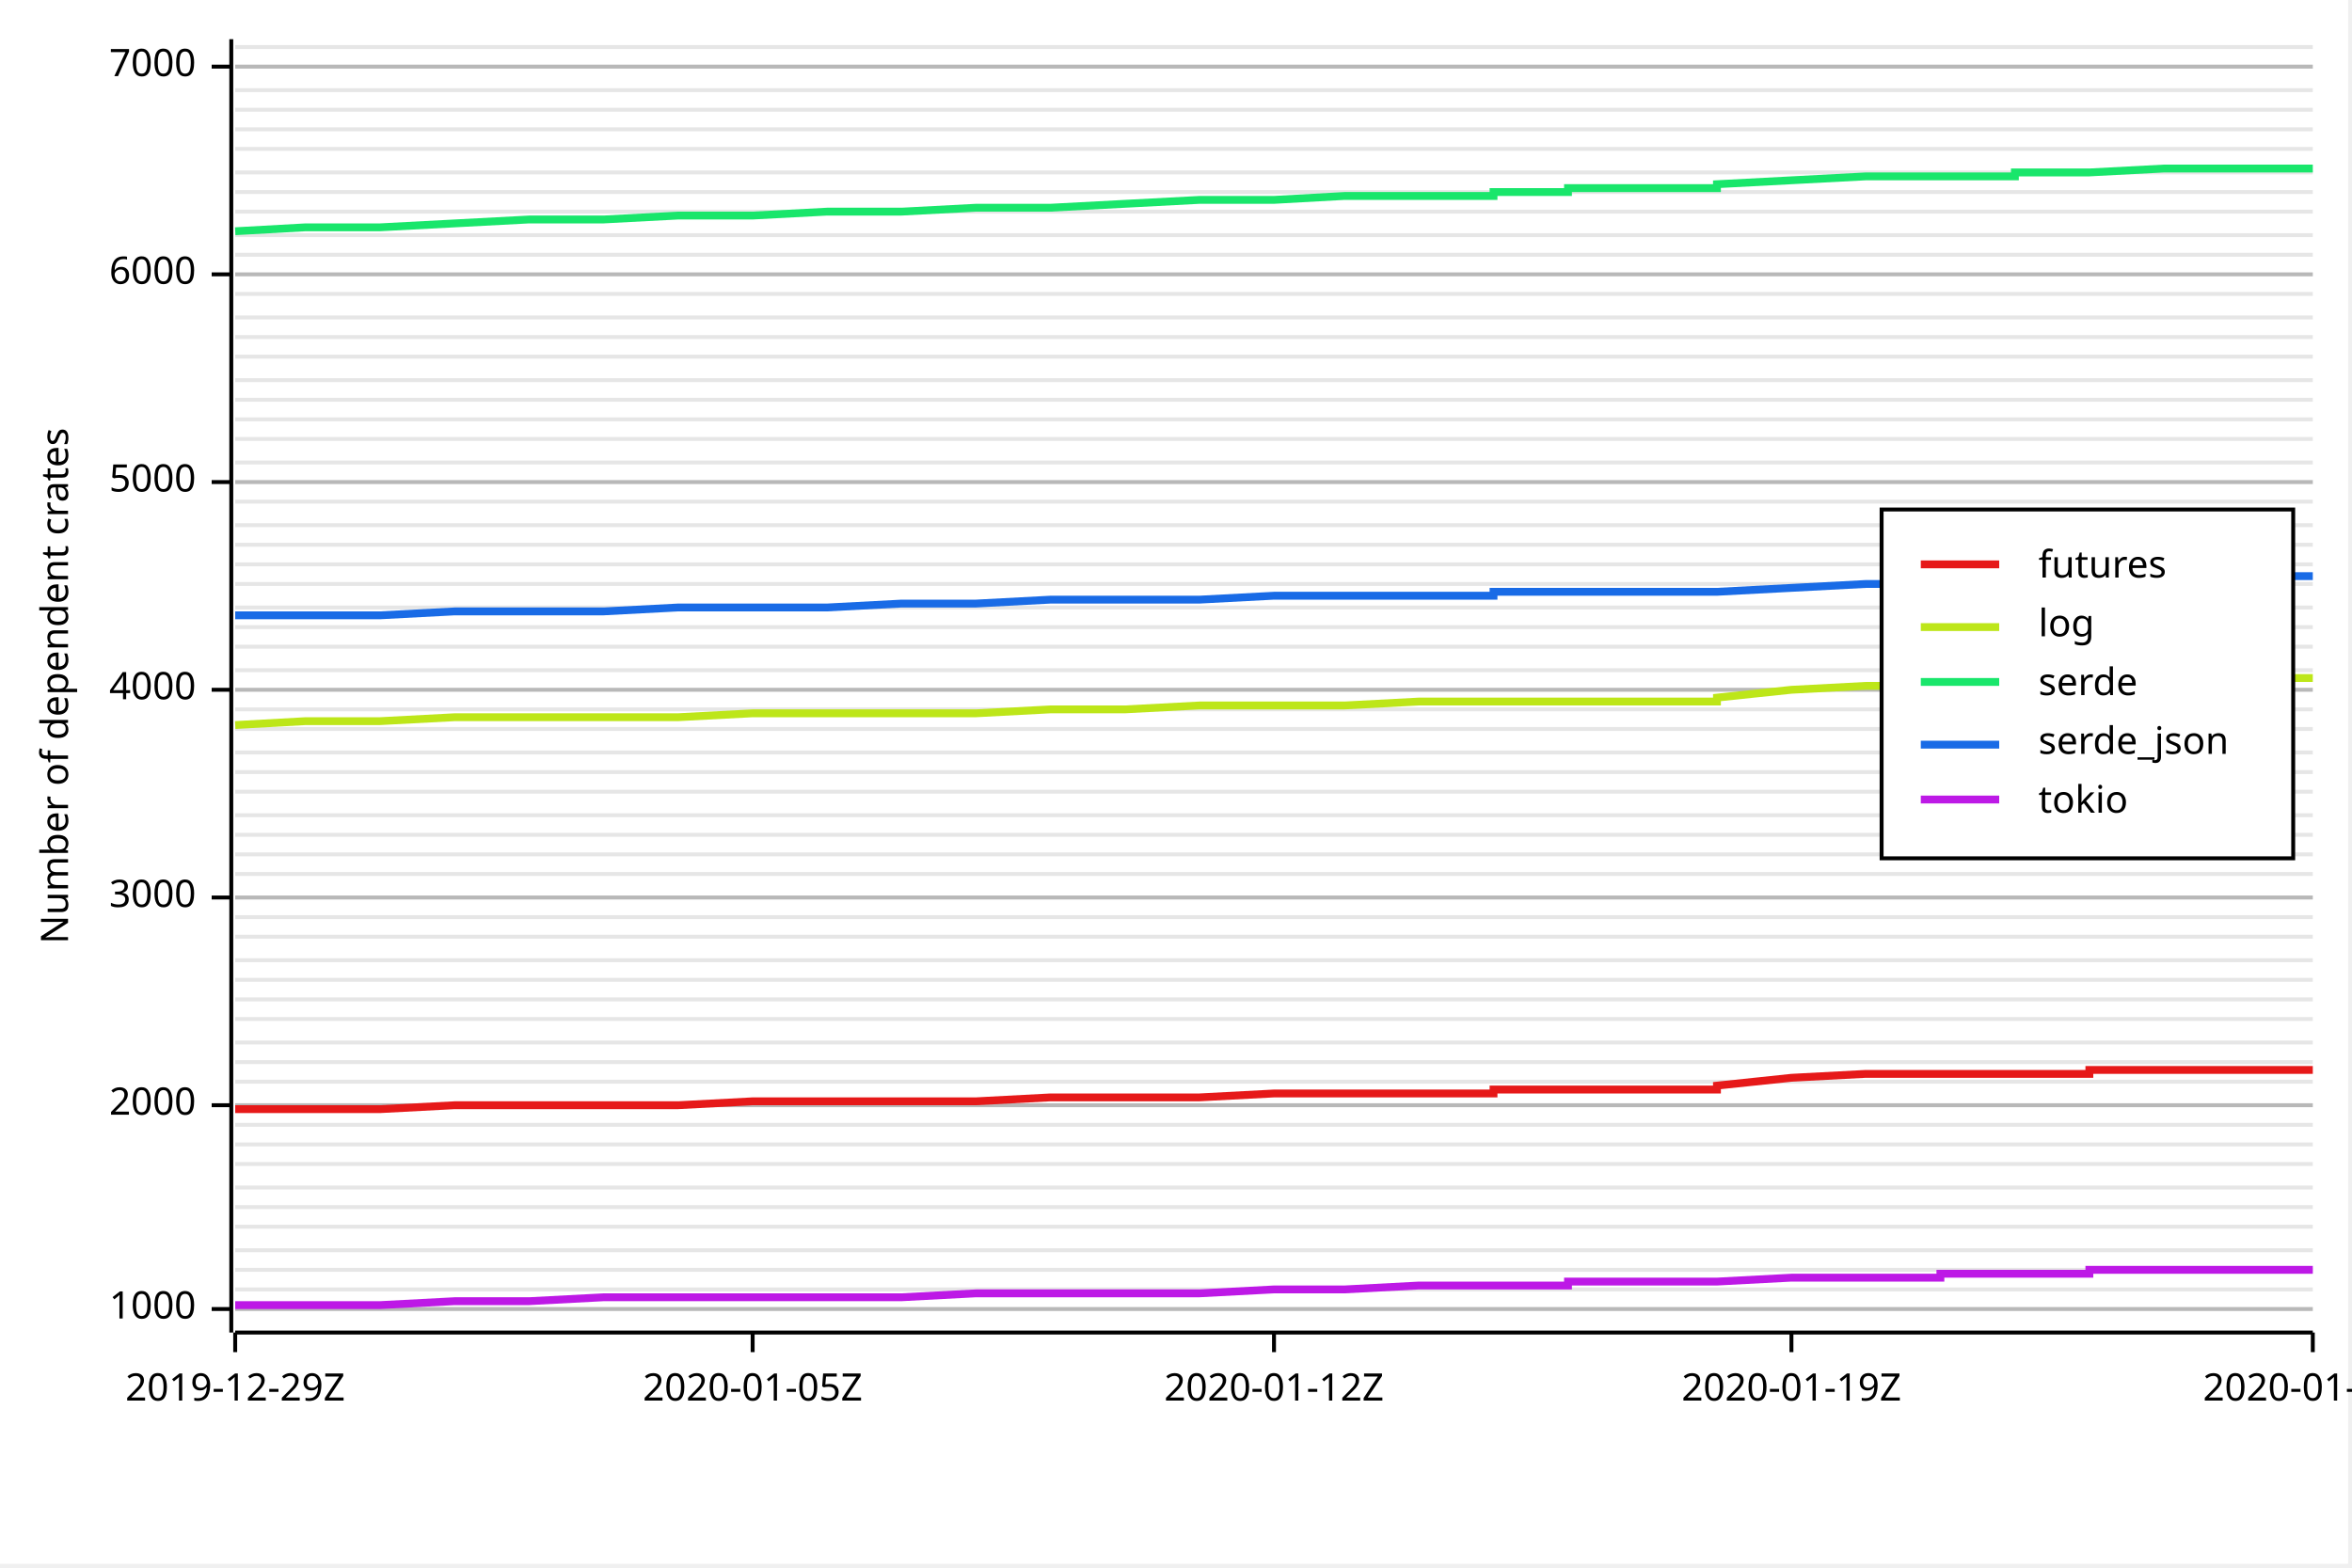
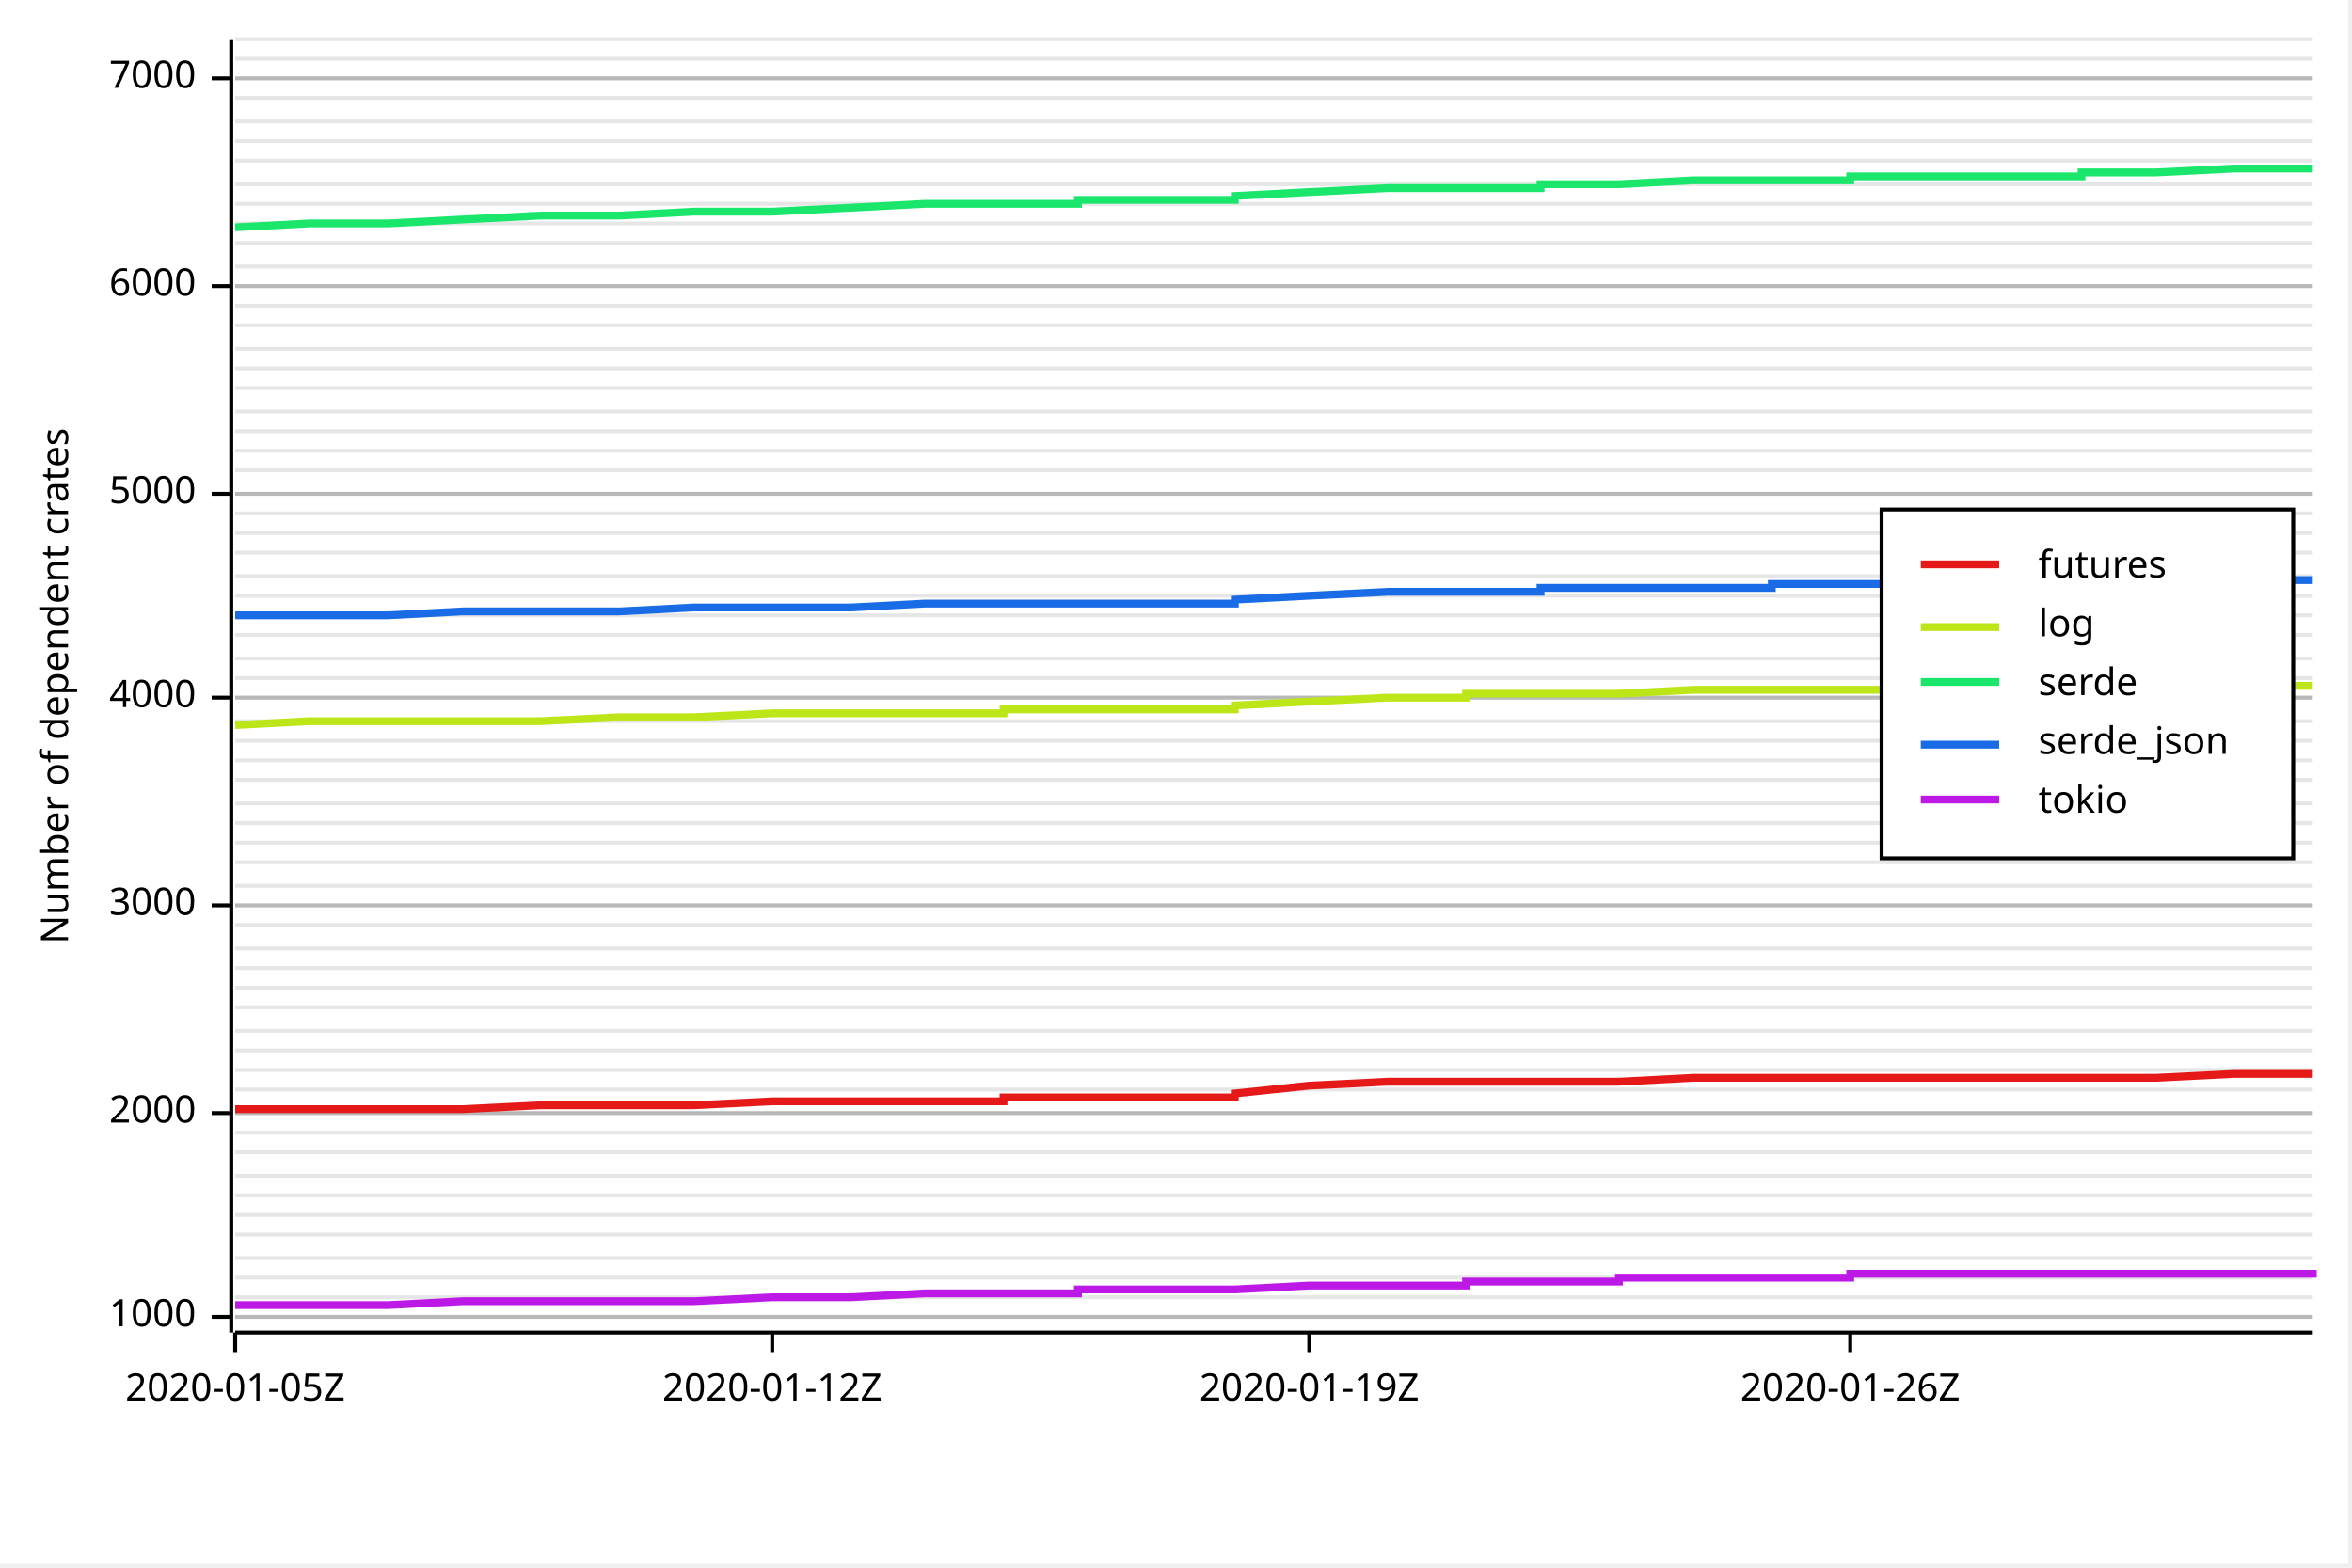
<svg xmlns="http://www.w3.org/2000/svg" width="600" height="400">
  <rect x="0" y="0" width="599" height="399" opacity="1" fill="#FFFFFF" stroke="none" />
-   <line opacity="0.1" stroke="#000000" stroke-width="1" x1="60" y1="334" x2="590" y2="334" />
-   <line opacity="0.1" stroke="#000000" stroke-width="1" x1="60" y1="329" x2="590" y2="329" />
-   <line opacity="0.1" stroke="#000000" stroke-width="1" x1="60" y1="324" x2="590" y2="324" />
-   <line opacity="0.1" stroke="#000000" stroke-width="1" x1="60" y1="319" x2="590" y2="319" />
-   <line opacity="0.1" stroke="#000000" stroke-width="1" x1="60" y1="313" x2="590" y2="313" />
-   <line opacity="0.1" stroke="#000000" stroke-width="1" x1="60" y1="308" x2="590" y2="308" />
-   <line opacity="0.1" stroke="#000000" stroke-width="1" x1="60" y1="303" x2="590" y2="303" />
-   <line opacity="0.1" stroke="#000000" stroke-width="1" x1="60" y1="297" x2="590" y2="297" />
-   <line opacity="0.1" stroke="#000000" stroke-width="1" x1="60" y1="292" x2="590" y2="292" />
-   <line opacity="0.1" stroke="#000000" stroke-width="1" x1="60" y1="287" x2="590" y2="287" />
-   <line opacity="0.1" stroke="#000000" stroke-width="1" x1="60" y1="282" x2="590" y2="282" />
-   <line opacity="0.1" stroke="#000000" stroke-width="1" x1="60" y1="276" x2="590" y2="276" />
-   <line opacity="0.1" stroke="#000000" stroke-width="1" x1="60" y1="271" x2="590" y2="271" />
-   <line opacity="0.1" stroke="#000000" stroke-width="1" x1="60" y1="266" x2="590" y2="266" />
-   <line opacity="0.1" stroke="#000000" stroke-width="1" x1="60" y1="260" x2="590" y2="260" />
-   <line opacity="0.1" stroke="#000000" stroke-width="1" x1="60" y1="255" x2="590" y2="255" />
-   <line opacity="0.1" stroke="#000000" stroke-width="1" x1="60" y1="250" x2="590" y2="250" />
-   <line opacity="0.1" stroke="#000000" stroke-width="1" x1="60" y1="245" x2="590" y2="245" />
-   <line opacity="0.1" stroke="#000000" stroke-width="1" x1="60" y1="239" x2="590" y2="239" />
-   <line opacity="0.1" stroke="#000000" stroke-width="1" x1="60" y1="234" x2="590" y2="234" />
-   <line opacity="0.1" stroke="#000000" stroke-width="1" x1="60" y1="229" x2="590" y2="229" />
-   <line opacity="0.1" stroke="#000000" stroke-width="1" x1="60" y1="223" x2="590" y2="223" />
-   <line opacity="0.1" stroke="#000000" stroke-width="1" x1="60" y1="218" x2="590" y2="218" />
-   <line opacity="0.1" stroke="#000000" stroke-width="1" x1="60" y1="213" x2="590" y2="213" />
-   <line opacity="0.1" stroke="#000000" stroke-width="1" x1="60" y1="208" x2="590" y2="208" />
-   <line opacity="0.1" stroke="#000000" stroke-width="1" x1="60" y1="202" x2="590" y2="202" />
-   <line opacity="0.1" stroke="#000000" stroke-width="1" x1="60" y1="197" x2="590" y2="197" />
-   <line opacity="0.1" stroke="#000000" stroke-width="1" x1="60" y1="192" x2="590" y2="192" />
-   <line opacity="0.1" stroke="#000000" stroke-width="1" x1="60" y1="186" x2="590" y2="186" />
-   <line opacity="0.1" stroke="#000000" stroke-width="1" x1="60" y1="181" x2="590" y2="181" />
-   <line opacity="0.1" stroke="#000000" stroke-width="1" x1="60" y1="176" x2="590" y2="176" />
-   <line opacity="0.1" stroke="#000000" stroke-width="1" x1="60" y1="171" x2="590" y2="171" />
-   <line opacity="0.1" stroke="#000000" stroke-width="1" x1="60" y1="165" x2="590" y2="165" />
-   <line opacity="0.1" stroke="#000000" stroke-width="1" x1="60" y1="160" x2="590" y2="160" />
-   <line opacity="0.1" stroke="#000000" stroke-width="1" x1="60" y1="155" x2="590" y2="155" />
-   <line opacity="0.1" stroke="#000000" stroke-width="1" x1="60" y1="149" x2="590" y2="149" />
-   <line opacity="0.1" stroke="#000000" stroke-width="1" x1="60" y1="144" x2="590" y2="144" />
-   <line opacity="0.1" stroke="#000000" stroke-width="1" x1="60" y1="139" x2="590" y2="139" />
-   <line opacity="0.1" stroke="#000000" stroke-width="1" x1="60" y1="134" x2="590" y2="134" />
-   <line opacity="0.1" stroke="#000000" stroke-width="1" x1="60" y1="128" x2="590" y2="128" />
-   <line opacity="0.1" stroke="#000000" stroke-width="1" x1="60" y1="123" x2="590" y2="123" />
-   <line opacity="0.1" stroke="#000000" stroke-width="1" x1="60" y1="118" x2="590" y2="118" />
-   <line opacity="0.1" stroke="#000000" stroke-width="1" x1="60" y1="112" x2="590" y2="112" />
-   <line opacity="0.1" stroke="#000000" stroke-width="1" x1="60" y1="107" x2="590" y2="107" />
-   <line opacity="0.1" stroke="#000000" stroke-width="1" x1="60" y1="102" x2="590" y2="102" />
-   <line opacity="0.1" stroke="#000000" stroke-width="1" x1="60" y1="97" x2="590" y2="97" />
-   <line opacity="0.1" stroke="#000000" stroke-width="1" x1="60" y1="91" x2="590" y2="91" />
-   <line opacity="0.1" stroke="#000000" stroke-width="1" x1="60" y1="86" x2="590" y2="86" />
-   <line opacity="0.1" stroke="#000000" stroke-width="1" x1="60" y1="81" x2="590" y2="81" />
-   <line opacity="0.1" stroke="#000000" stroke-width="1" x1="60" y1="75" x2="590" y2="75" />
-   <line opacity="0.1" stroke="#000000" stroke-width="1" x1="60" y1="70" x2="590" y2="70" />
-   <line opacity="0.1" stroke="#000000" stroke-width="1" x1="60" y1="65" x2="590" y2="65" />
-   <line opacity="0.1" stroke="#000000" stroke-width="1" x1="60" y1="60" x2="590" y2="60" />
-   <line opacity="0.1" stroke="#000000" stroke-width="1" x1="60" y1="54" x2="590" y2="54" />
-   <line opacity="0.1" stroke="#000000" stroke-width="1" x1="60" y1="49" x2="590" y2="49" />
-   <line opacity="0.1" stroke="#000000" stroke-width="1" x1="60" y1="44" x2="590" y2="44" />
-   <line opacity="0.1" stroke="#000000" stroke-width="1" x1="60" y1="38" x2="590" y2="38" />
-   <line opacity="0.1" stroke="#000000" stroke-width="1" x1="60" y1="33" x2="590" y2="33" />
-   <line opacity="0.1" stroke="#000000" stroke-width="1" x1="60" y1="28" x2="590" y2="28" />
-   <line opacity="0.1" stroke="#000000" stroke-width="1" x1="60" y1="23" x2="590" y2="23" />
-   <line opacity="0.1" stroke="#000000" stroke-width="1" x1="60" y1="17" x2="590" y2="17" />
-   <line opacity="0.1" stroke="#000000" stroke-width="1" x1="60" y1="12" x2="590" y2="12" />
+   <line opacity="0.1" stroke="#000000" stroke-width="1" x1="60" y1="336" x2="590" y2="336" />
+   <line opacity="0.1" stroke="#000000" stroke-width="1" x1="60" y1="331" x2="590" y2="331" />
+   <line opacity="0.1" stroke="#000000" stroke-width="1" x1="60" y1="326" x2="590" y2="326" />
+   <line opacity="0.1" stroke="#000000" stroke-width="1" x1="60" y1="321" x2="590" y2="321" />
+   <line opacity="0.1" stroke="#000000" stroke-width="1" x1="60" y1="315" x2="590" y2="315" />
+   <line opacity="0.1" stroke="#000000" stroke-width="1" x1="60" y1="310" x2="590" y2="310" />
+   <line opacity="0.1" stroke="#000000" stroke-width="1" x1="60" y1="305" x2="590" y2="305" />
+   <line opacity="0.1" stroke="#000000" stroke-width="1" x1="60" y1="300" x2="590" y2="300" />
+   <line opacity="0.1" stroke="#000000" stroke-width="1" x1="60" y1="294" x2="590" y2="294" />
+   <line opacity="0.1" stroke="#000000" stroke-width="1" x1="60" y1="289" x2="590" y2="289" />
+   <line opacity="0.1" stroke="#000000" stroke-width="1" x1="60" y1="284" x2="590" y2="284" />
+   <line opacity="0.1" stroke="#000000" stroke-width="1" x1="60" y1="278" x2="590" y2="278" />
+   <line opacity="0.1" stroke="#000000" stroke-width="1" x1="60" y1="273" x2="590" y2="273" />
+   <line opacity="0.1" stroke="#000000" stroke-width="1" x1="60" y1="268" x2="590" y2="268" />
+   <line opacity="0.1" stroke="#000000" stroke-width="1" x1="60" y1="263" x2="590" y2="263" />
+   <line opacity="0.1" stroke="#000000" stroke-width="1" x1="60" y1="257" x2="590" y2="257" />
+   <line opacity="0.1" stroke="#000000" stroke-width="1" x1="60" y1="252" x2="590" y2="252" />
+   <line opacity="0.1" stroke="#000000" stroke-width="1" x1="60" y1="247" x2="590" y2="247" />
+   <line opacity="0.1" stroke="#000000" stroke-width="1" x1="60" y1="242" x2="590" y2="242" />
+   <line opacity="0.1" stroke="#000000" stroke-width="1" x1="60" y1="236" x2="590" y2="236" />
+   <line opacity="0.1" stroke="#000000" stroke-width="1" x1="60" y1="231" x2="590" y2="231" />
+   <line opacity="0.1" stroke="#000000" stroke-width="1" x1="60" y1="226" x2="590" y2="226" />
+   <line opacity="0.1" stroke="#000000" stroke-width="1" x1="60" y1="220" x2="590" y2="220" />
+   <line opacity="0.1" stroke="#000000" stroke-width="1" x1="60" y1="215" x2="590" y2="215" />
+   <line opacity="0.1" stroke="#000000" stroke-width="1" x1="60" y1="210" x2="590" y2="210" />
+   <line opacity="0.1" stroke="#000000" stroke-width="1" x1="60" y1="205" x2="590" y2="205" />
+   <line opacity="0.1" stroke="#000000" stroke-width="1" x1="60" y1="199" x2="590" y2="199" />
+   <line opacity="0.1" stroke="#000000" stroke-width="1" x1="60" y1="194" x2="590" y2="194" />
+   <line opacity="0.1" stroke="#000000" stroke-width="1" x1="60" y1="189" x2="590" y2="189" />
+   <line opacity="0.1" stroke="#000000" stroke-width="1" x1="60" y1="184" x2="590" y2="184" />
+   <line opacity="0.1" stroke="#000000" stroke-width="1" x1="60" y1="178" x2="590" y2="178" />
+   <line opacity="0.1" stroke="#000000" stroke-width="1" x1="60" y1="173" x2="590" y2="173" />
+   <line opacity="0.1" stroke="#000000" stroke-width="1" x1="60" y1="168" x2="590" y2="168" />
+   <line opacity="0.1" stroke="#000000" stroke-width="1" x1="60" y1="162" x2="590" y2="162" />
+   <line opacity="0.1" stroke="#000000" stroke-width="1" x1="60" y1="157" x2="590" y2="157" />
+   <line opacity="0.1" stroke="#000000" stroke-width="1" x1="60" y1="152" x2="590" y2="152" />
+   <line opacity="0.1" stroke="#000000" stroke-width="1" x1="60" y1="147" x2="590" y2="147" />
+   <line opacity="0.1" stroke="#000000" stroke-width="1" x1="60" y1="141" x2="590" y2="141" />
+   <line opacity="0.1" stroke="#000000" stroke-width="1" x1="60" y1="136" x2="590" y2="136" />
+   <line opacity="0.1" stroke="#000000" stroke-width="1" x1="60" y1="131" x2="590" y2="131" />
+   <line opacity="0.1" stroke="#000000" stroke-width="1" x1="60" y1="126" x2="590" y2="126" />
+   <line opacity="0.1" stroke="#000000" stroke-width="1" x1="60" y1="120" x2="590" y2="120" />
+   <line opacity="0.1" stroke="#000000" stroke-width="1" x1="60" y1="115" x2="590" y2="115" />
+   <line opacity="0.1" stroke="#000000" stroke-width="1" x1="60" y1="110" x2="590" y2="110" />
+   <line opacity="0.1" stroke="#000000" stroke-width="1" x1="60" y1="105" x2="590" y2="105" />
+   <line opacity="0.1" stroke="#000000" stroke-width="1" x1="60" y1="99" x2="590" y2="99" />
+   <line opacity="0.1" stroke="#000000" stroke-width="1" x1="60" y1="94" x2="590" y2="94" />
+   <line opacity="0.1" stroke="#000000" stroke-width="1" x1="60" y1="89" x2="590" y2="89" />
+   <line opacity="0.1" stroke="#000000" stroke-width="1" x1="60" y1="83" x2="590" y2="83" />
+   <line opacity="0.1" stroke="#000000" stroke-width="1" x1="60" y1="78" x2="590" y2="78" />
+   <line opacity="0.1" stroke="#000000" stroke-width="1" x1="60" y1="73" x2="590" y2="73" />
+   <line opacity="0.1" stroke="#000000" stroke-width="1" x1="60" y1="68" x2="590" y2="68" />
+   <line opacity="0.1" stroke="#000000" stroke-width="1" x1="60" y1="62" x2="590" y2="62" />
+   <line opacity="0.1" stroke="#000000" stroke-width="1" x1="60" y1="57" x2="590" y2="57" />
+   <line opacity="0.1" stroke="#000000" stroke-width="1" x1="60" y1="52" x2="590" y2="52" />
+   <line opacity="0.1" stroke="#000000" stroke-width="1" x1="60" y1="47" x2="590" y2="47" />
+   <line opacity="0.1" stroke="#000000" stroke-width="1" x1="60" y1="41" x2="590" y2="41" />
+   <line opacity="0.1" stroke="#000000" stroke-width="1" x1="60" y1="36" x2="590" y2="36" />
+   <line opacity="0.1" stroke="#000000" stroke-width="1" x1="60" y1="31" x2="590" y2="31" />
+   <line opacity="0.1" stroke="#000000" stroke-width="1" x1="60" y1="25" x2="590" y2="25" />
+   <line opacity="0.1" stroke="#000000" stroke-width="1" x1="60" y1="20" x2="590" y2="20" />
+   <line opacity="0.1" stroke="#000000" stroke-width="1" x1="60" y1="15" x2="590" y2="15" />
+   <line opacity="0.1" stroke="#000000" stroke-width="1" x1="60" y1="10" x2="590" y2="10" />
  <text x="10" y="175" dy="0.76em" text-anchor="middle" font-family="sans-serif" font-size="9.677" opacity="1" fill="#000000" transform="rotate(270, 10, 175)">
Number of dependent crates
</text>
-   <line opacity="0.2" stroke="#000000" stroke-width="1" x1="60" y1="334" x2="590" y2="334" />
-   <line opacity="0.2" stroke="#000000" stroke-width="1" x1="60" y1="282" x2="590" y2="282" />
-   <line opacity="0.2" stroke="#000000" stroke-width="1" x1="60" y1="229" x2="590" y2="229" />
-   <line opacity="0.2" stroke="#000000" stroke-width="1" x1="60" y1="176" x2="590" y2="176" />
-   <line opacity="0.2" stroke="#000000" stroke-width="1" x1="60" y1="123" x2="590" y2="123" />
-   <line opacity="0.2" stroke="#000000" stroke-width="1" x1="60" y1="70" x2="590" y2="70" />
-   <line opacity="0.2" stroke="#000000" stroke-width="1" x1="60" y1="17" x2="590" y2="17" />
+   <line opacity="0.2" stroke="#000000" stroke-width="1" x1="60" y1="336" x2="590" y2="336" />
+   <line opacity="0.2" stroke="#000000" stroke-width="1" x1="60" y1="284" x2="590" y2="284" />
+   <line opacity="0.2" stroke="#000000" stroke-width="1" x1="60" y1="231" x2="590" y2="231" />
+   <line opacity="0.2" stroke="#000000" stroke-width="1" x1="60" y1="178" x2="590" y2="178" />
+   <line opacity="0.2" stroke="#000000" stroke-width="1" x1="60" y1="126" x2="590" y2="126" />
+   <line opacity="0.2" stroke="#000000" stroke-width="1" x1="60" y1="73" x2="590" y2="73" />
+   <line opacity="0.2" stroke="#000000" stroke-width="1" x1="60" y1="20" x2="590" y2="20" />
  <polyline fill="none" opacity="1" stroke="#000000" stroke-width="1" points="59,10 59,340 " />
-   <text x="50" y="334" dy="0.5ex" text-anchor="end" font-family="sans-serif" font-size="9.677" opacity="1" fill="#000000">
+   <text x="50" y="336" dy="0.5ex" text-anchor="end" font-family="sans-serif" font-size="9.677" opacity="1" fill="#000000">
1000
</text>
-   <polyline fill="none" opacity="1" stroke="#000000" stroke-width="1" points="54,334 59,334 " />
-   <text x="50" y="282" dy="0.5ex" text-anchor="end" font-family="sans-serif" font-size="9.677" opacity="1" fill="#000000">
+   <polyline fill="none" opacity="1" stroke="#000000" stroke-width="1" points="54,336 59,336 " />
+   <text x="50" y="284" dy="0.5ex" text-anchor="end" font-family="sans-serif" font-size="9.677" opacity="1" fill="#000000">
2000
</text>
-   <polyline fill="none" opacity="1" stroke="#000000" stroke-width="1" points="54,282 59,282 " />
-   <text x="50" y="229" dy="0.5ex" text-anchor="end" font-family="sans-serif" font-size="9.677" opacity="1" fill="#000000">
+   <polyline fill="none" opacity="1" stroke="#000000" stroke-width="1" points="54,284 59,284 " />
+   <text x="50" y="231" dy="0.5ex" text-anchor="end" font-family="sans-serif" font-size="9.677" opacity="1" fill="#000000">
3000
</text>
-   <polyline fill="none" opacity="1" stroke="#000000" stroke-width="1" points="54,229 59,229 " />
-   <text x="50" y="176" dy="0.5ex" text-anchor="end" font-family="sans-serif" font-size="9.677" opacity="1" fill="#000000">
+   <polyline fill="none" opacity="1" stroke="#000000" stroke-width="1" points="54,231 59,231 " />
+   <text x="50" y="178" dy="0.5ex" text-anchor="end" font-family="sans-serif" font-size="9.677" opacity="1" fill="#000000">
4000
</text>
-   <polyline fill="none" opacity="1" stroke="#000000" stroke-width="1" points="54,176 59,176 " />
-   <text x="50" y="123" dy="0.5ex" text-anchor="end" font-family="sans-serif" font-size="9.677" opacity="1" fill="#000000">
+   <polyline fill="none" opacity="1" stroke="#000000" stroke-width="1" points="54,178 59,178 " />
+   <text x="50" y="126" dy="0.5ex" text-anchor="end" font-family="sans-serif" font-size="9.677" opacity="1" fill="#000000">
5000
</text>
-   <polyline fill="none" opacity="1" stroke="#000000" stroke-width="1" points="54,123 59,123 " />
-   <text x="50" y="70" dy="0.5ex" text-anchor="end" font-family="sans-serif" font-size="9.677" opacity="1" fill="#000000">
+   <polyline fill="none" opacity="1" stroke="#000000" stroke-width="1" points="54,126 59,126 " />
+   <text x="50" y="73" dy="0.5ex" text-anchor="end" font-family="sans-serif" font-size="9.677" opacity="1" fill="#000000">
6000
</text>
-   <polyline fill="none" opacity="1" stroke="#000000" stroke-width="1" points="54,70 59,70 " />
-   <text x="50" y="17" dy="0.5ex" text-anchor="end" font-family="sans-serif" font-size="9.677" opacity="1" fill="#000000">
+   <polyline fill="none" opacity="1" stroke="#000000" stroke-width="1" points="54,73 59,73 " />
+   <text x="50" y="20" dy="0.5ex" text-anchor="end" font-family="sans-serif" font-size="9.677" opacity="1" fill="#000000">
7000
</text>
-   <polyline fill="none" opacity="1" stroke="#000000" stroke-width="1" points="54,17 59,17 " />
+   <polyline fill="none" opacity="1" stroke="#000000" stroke-width="1" points="54,20 59,20 " />
  <polyline fill="none" opacity="1" stroke="#000000" stroke-width="1" points="60,340 590,340 " />
  <text x="60" y="350" dy="0.76em" text-anchor="middle" font-family="sans-serif" font-size="9.677" opacity="1" fill="#000000">
- 2019-12-29Z
+ 2020-01-05Z
</text>
  <polyline fill="none" opacity="1" stroke="#000000" stroke-width="1" points="60,340 60,345 " />
-   <text x="192" y="350" dy="0.76em" text-anchor="middle" font-family="sans-serif" font-size="9.677" opacity="1" fill="#000000">
- 2020-01-05Z
- </text>
-   <polyline fill="none" opacity="1" stroke="#000000" stroke-width="1" points="192,340 192,345 " />
-   <text x="325" y="350" dy="0.76em" text-anchor="middle" font-family="sans-serif" font-size="9.677" opacity="1" fill="#000000">
+   <text x="197" y="350" dy="0.76em" text-anchor="middle" font-family="sans-serif" font-size="9.677" opacity="1" fill="#000000">
2020-01-12Z
</text>
-   <polyline fill="none" opacity="1" stroke="#000000" stroke-width="1" points="325,340 325,345 " />
-   <text x="457" y="350" dy="0.76em" text-anchor="middle" font-family="sans-serif" font-size="9.677" opacity="1" fill="#000000">
+   <polyline fill="none" opacity="1" stroke="#000000" stroke-width="1" points="197,340 197,345 " />
+   <text x="334" y="350" dy="0.76em" text-anchor="middle" font-family="sans-serif" font-size="9.677" opacity="1" fill="#000000">
2020-01-19Z
</text>
-   <polyline fill="none" opacity="1" stroke="#000000" stroke-width="1" points="457,340 457,345 " />
-   <text x="590" y="350" dy="0.76em" text-anchor="middle" font-family="sans-serif" font-size="9.677" opacity="1" fill="#000000">
+   <polyline fill="none" opacity="1" stroke="#000000" stroke-width="1" points="334,340 334,345 " />
+   <text x="472" y="350" dy="0.76em" text-anchor="middle" font-family="sans-serif" font-size="9.677" opacity="1" fill="#000000">
2020-01-26Z
</text>
-   <polyline fill="none" opacity="1" stroke="#000000" stroke-width="1" points="590,340 590,345 " />
-   <polyline fill="none" opacity="1" stroke="#E61919" stroke-width="2" points="60,283 78,283 97,283 116,282 135,282 154,282 173,282 192,281 211,281 230,281 249,281 268,280 287,280 306,280 325,279 343,279 362,279 381,279 381,278 400,278 400,278 419,278 419,278 438,278 438,277 457,275 476,274 495,274 495,274 514,274 514,274 533,274 533,273 552,273 571,273 571,273 590,273 " />
-   <polyline fill="none" opacity="1" stroke="#BDE619" stroke-width="2" points="60,185 78,184 97,184 116,183 135,183 154,183 173,183 192,182 211,182 230,182 249,182 268,181 287,181 306,180 325,180 343,180 362,179 381,179 381,179 400,179 400,179 419,179 419,179 438,179 438,178 457,176 476,175 495,175 495,175 514,175 514,174 533,174 533,174 552,174 571,174 571,173 590,173 " />
-   <polyline fill="none" opacity="1" stroke="#19E66B" stroke-width="2" points="60,59 78,58 97,58 116,57 135,56 154,56 173,55 192,55 211,54 230,54 249,53 268,53 287,52 306,51 325,51 343,50 362,50 381,50 381,49 400,49 400,48 419,48 419,48 438,48 438,47 457,46 476,45 495,45 495,45 514,45 514,44 533,44 533,44 552,43 571,43 571,43 590,43 " />
-   <polyline fill="none" opacity="1" stroke="#196BE6" stroke-width="2" points="60,157 78,157 97,157 116,156 135,156 154,156 173,155 192,155 211,155 230,154 249,154 268,153 287,153 306,153 325,152 343,152 362,152 381,152 381,151 400,151 400,151 419,151 419,151 438,151 438,151 457,150 476,149 495,149 495,148 514,148 514,148 533,148 533,147 552,147 571,147 571,147 590,147 " />
-   <polyline fill="none" opacity="1" stroke="#BD19E6" stroke-width="2" points="60,333 78,333 97,333 116,332 135,332 154,331 173,331 192,331 211,331 230,331 249,330 268,330 287,330 306,330 325,329 343,329 362,328 381,328 381,328 400,328 400,327 419,327 419,327 438,327 438,327 457,326 476,326 495,326 495,325 514,325 514,325 533,325 533,324 552,324 571,324 571,324 590,324 " />
+   <polyline fill="none" opacity="1" stroke="#000000" stroke-width="1" points="472,340 472,345 " />
+   <polyline fill="none" opacity="1" stroke="#E61919" stroke-width="2" points="60,283 79,283 99,283 118,283 138,282 158,282 177,282 197,281 217,281 236,281 256,281 256,280 275,280 275,280 295,280 295,280 315,280 315,279 334,277 354,276 374,276 374,276 393,276 393,276 413,276 413,276 432,275 452,275 452,275 472,275 472,275 491,275 491,275 511,275 511,275 531,275 531,275 550,275 550,275 570,274 590,274 590,274 " />
+   <polyline fill="none" opacity="1" stroke="#BDE619" stroke-width="2" points="60,185 79,184 99,184 118,184 138,184 158,183 177,183 197,182 217,182 236,182 256,182 256,181 275,181 275,181 295,181 295,181 315,181 315,180 334,179 354,178 374,178 374,177 393,177 393,177 413,177 413,177 432,176 452,176 452,176 472,176 472,176 491,176 491,176 511,176 511,175 531,175 531,175 550,175 550,175 570,175 590,175 590,175 " />
+   <polyline fill="none" opacity="1" stroke="#19E66B" stroke-width="2" points="60,58 79,57 99,57 118,56 138,55 158,55 177,54 197,54 217,53 236,52 256,52 256,52 275,52 275,51 295,51 295,51 315,51 315,50 334,49 354,48 374,48 374,48 393,48 393,47 413,47 413,47 432,46 452,46 452,46 472,46 472,45 491,45 491,45 511,45 511,45 531,45 531,44 550,44 550,44 570,43 590,43 590,43 " />
+   <polyline fill="none" opacity="1" stroke="#196BE6" stroke-width="2" points="60,157 79,157 99,157 118,156 138,156 158,156 177,155 197,155 217,155 236,154 256,154 256,154 275,154 275,154 295,154 295,154 315,154 315,153 334,152 354,151 374,151 374,151 393,151 393,150 413,150 413,150 432,150 452,150 452,149 472,149 472,149 491,149 491,149 511,149 511,149 531,149 531,148 550,148 550,148 570,148 590,148 590,148 " />
+   <polyline fill="none" opacity="1" stroke="#BD19E6" stroke-width="2" points="60,333 79,333 99,333 118,332 138,332 158,332 177,332 197,331 217,331 236,330 256,330 256,330 275,330 275,329 295,329 295,329 315,329 315,329 334,328 354,328 374,328 374,327 393,327 393,327 413,327 413,326 432,326 452,326 452,326 472,326 472,325 491,325 491,325 511,325 511,325 531,325 531,325 550,325 550,325 570,325 590,325 590,324 " />
  <rect x="480" y="130" width="105" height="89" opacity="1" fill="#FFFFFF" stroke="none" />
  <rect x="480" y="130" width="105" height="89" opacity="1" fill="none" stroke="#000000" />
  <text x="520" y="140" dy="0.76em" text-anchor="start" font-family="sans-serif" font-size="9.677" opacity="1" fill="#000000">
futures
</text>
  <text x="520" y="155" dy="0.76em" text-anchor="start" font-family="sans-serif" font-size="9.677" opacity="1" fill="#000000">
log
</text>
  <text x="520" y="170" dy="0.76em" text-anchor="start" font-family="sans-serif" font-size="9.677" opacity="1" fill="#000000">
serde
</text>
  <text x="520" y="185" dy="0.76em" text-anchor="start" font-family="sans-serif" font-size="9.677" opacity="1" fill="#000000">
serde_json
</text>
  <text x="520" y="200" dy="0.76em" text-anchor="start" font-family="sans-serif" font-size="9.677" opacity="1" fill="#000000">
tokio
</text>
  <polyline fill="none" opacity="1" stroke="#E61919" stroke-width="2" points="490,144 510,144 " />
  <polyline fill="none" opacity="1" stroke="#BDE619" stroke-width="2" points="490,160 510,160 " />
  <polyline fill="none" opacity="1" stroke="#19E66B" stroke-width="2" points="490,174 510,174 " />
  <polyline fill="none" opacity="1" stroke="#196BE6" stroke-width="2" points="490,190 510,190 " />
  <polyline fill="none" opacity="1" stroke="#BD19E6" stroke-width="2" points="490,204 510,204 " />
</svg>
